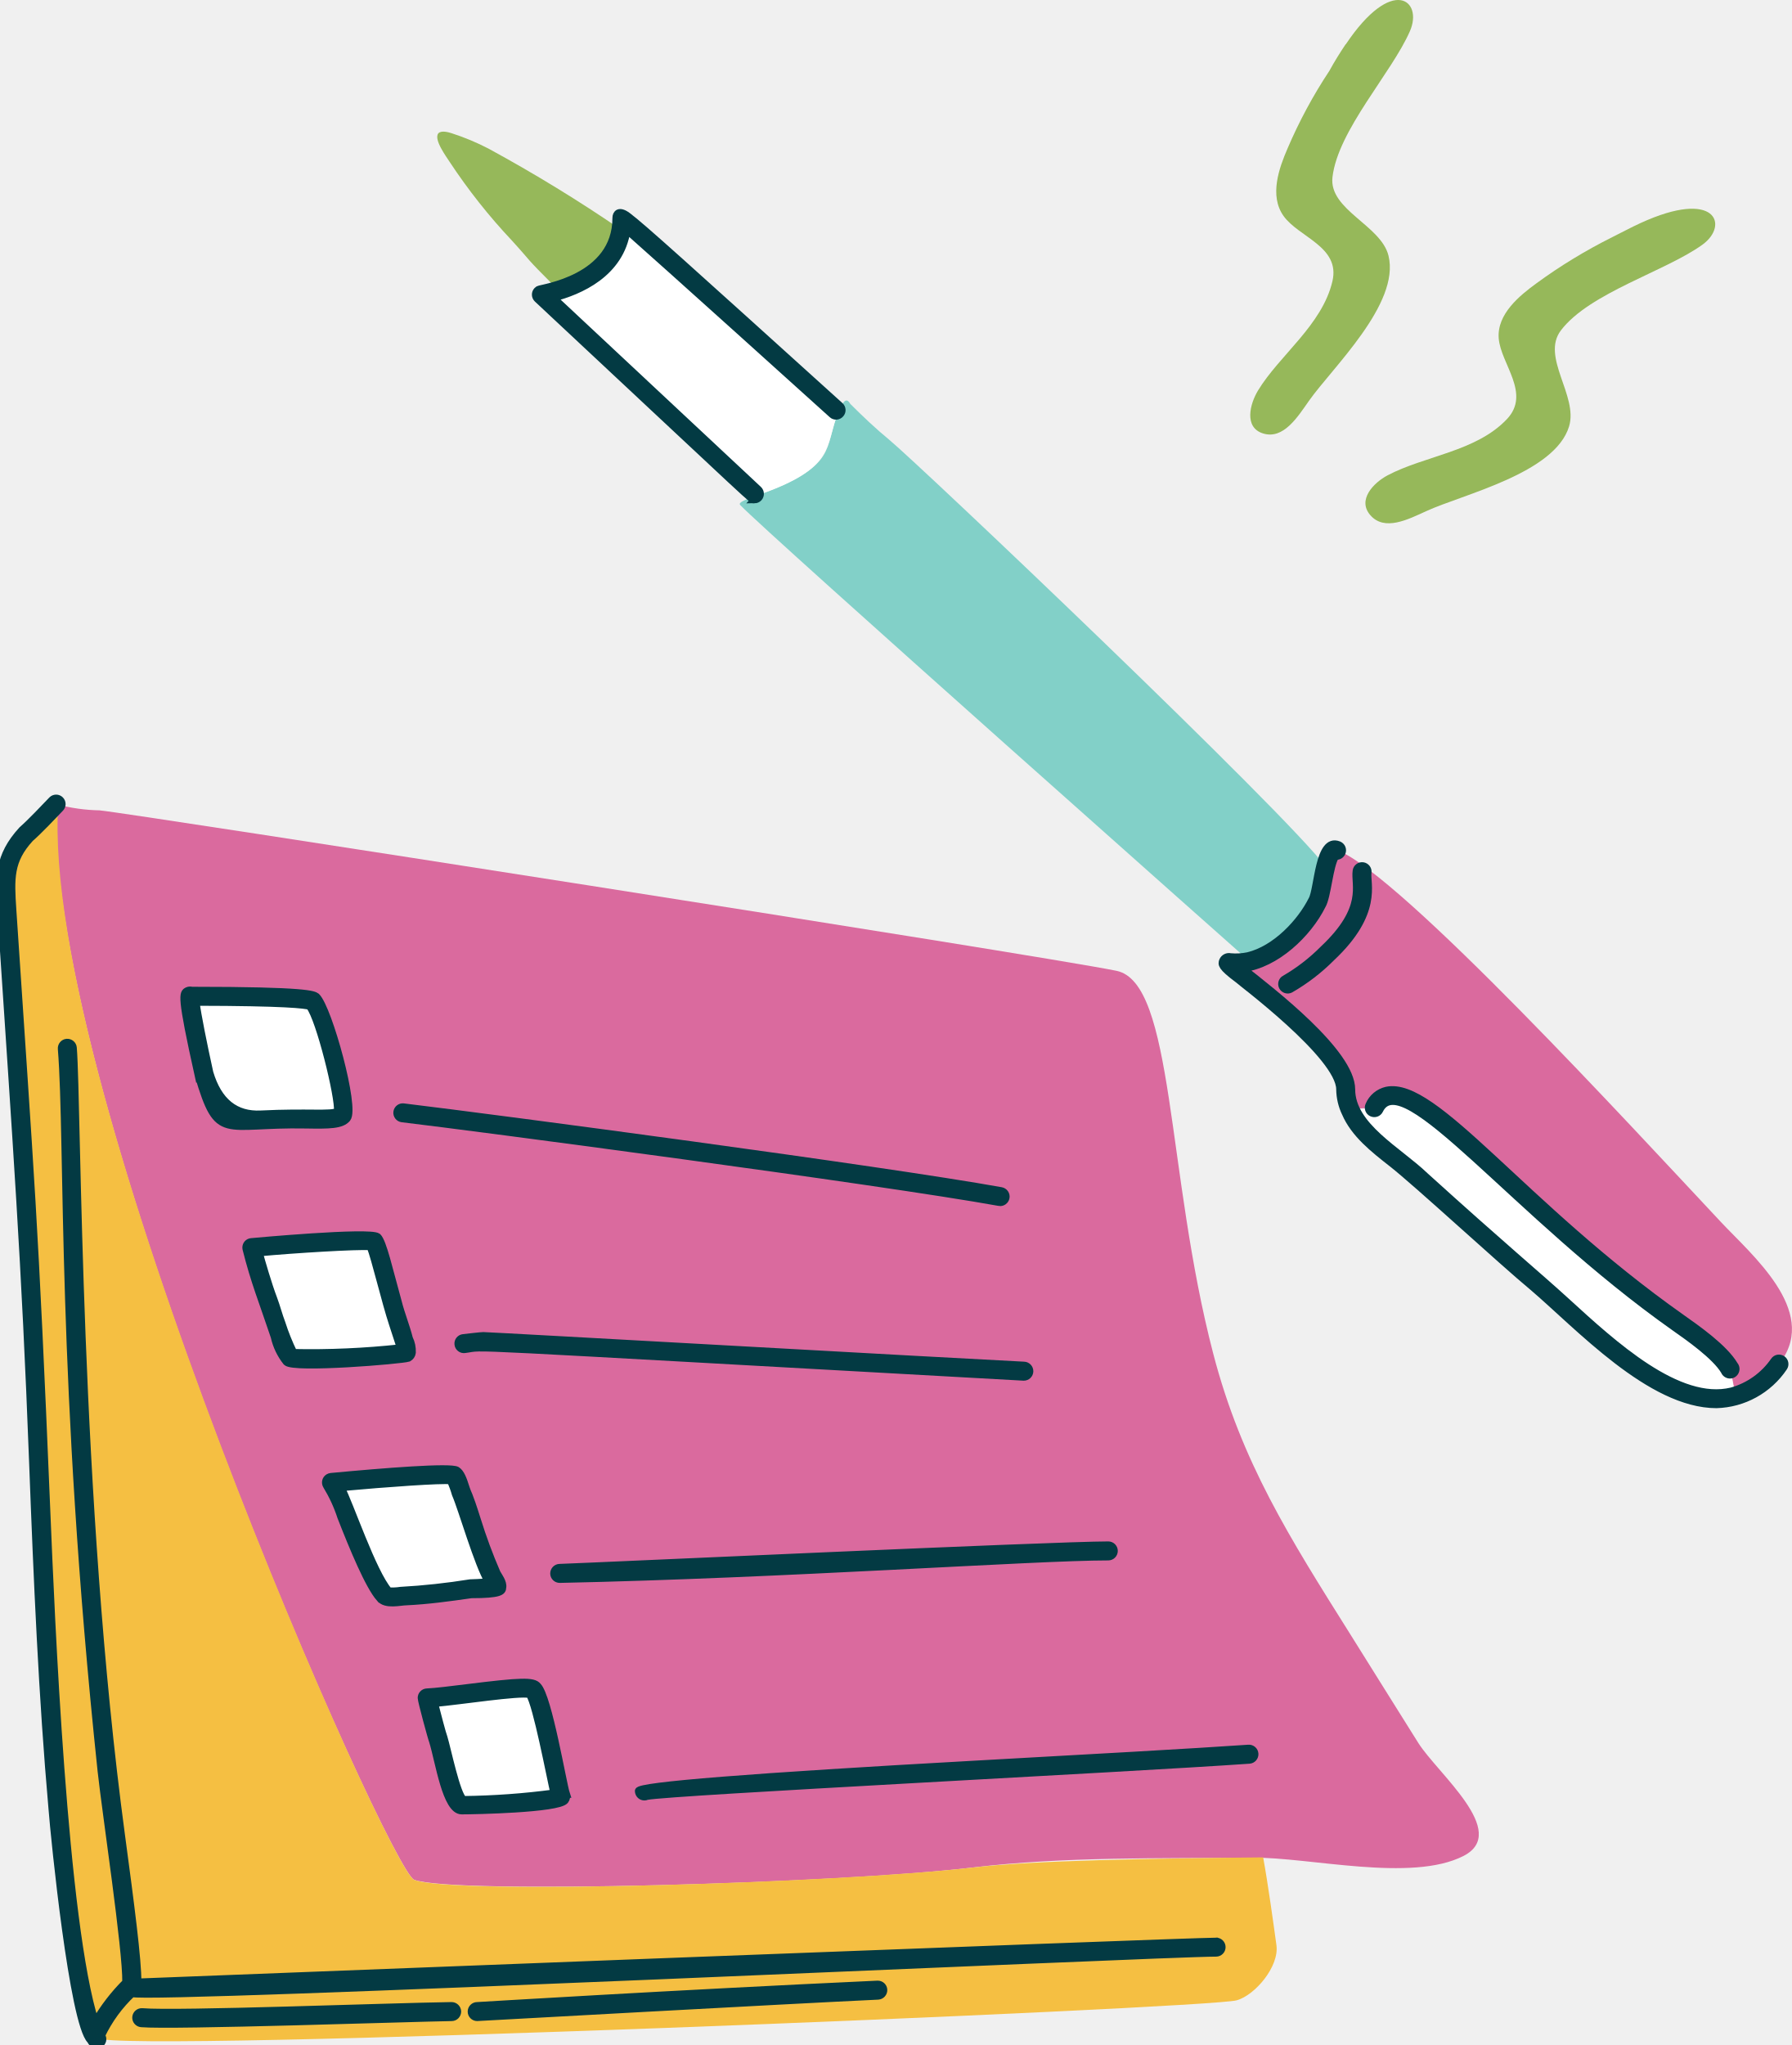
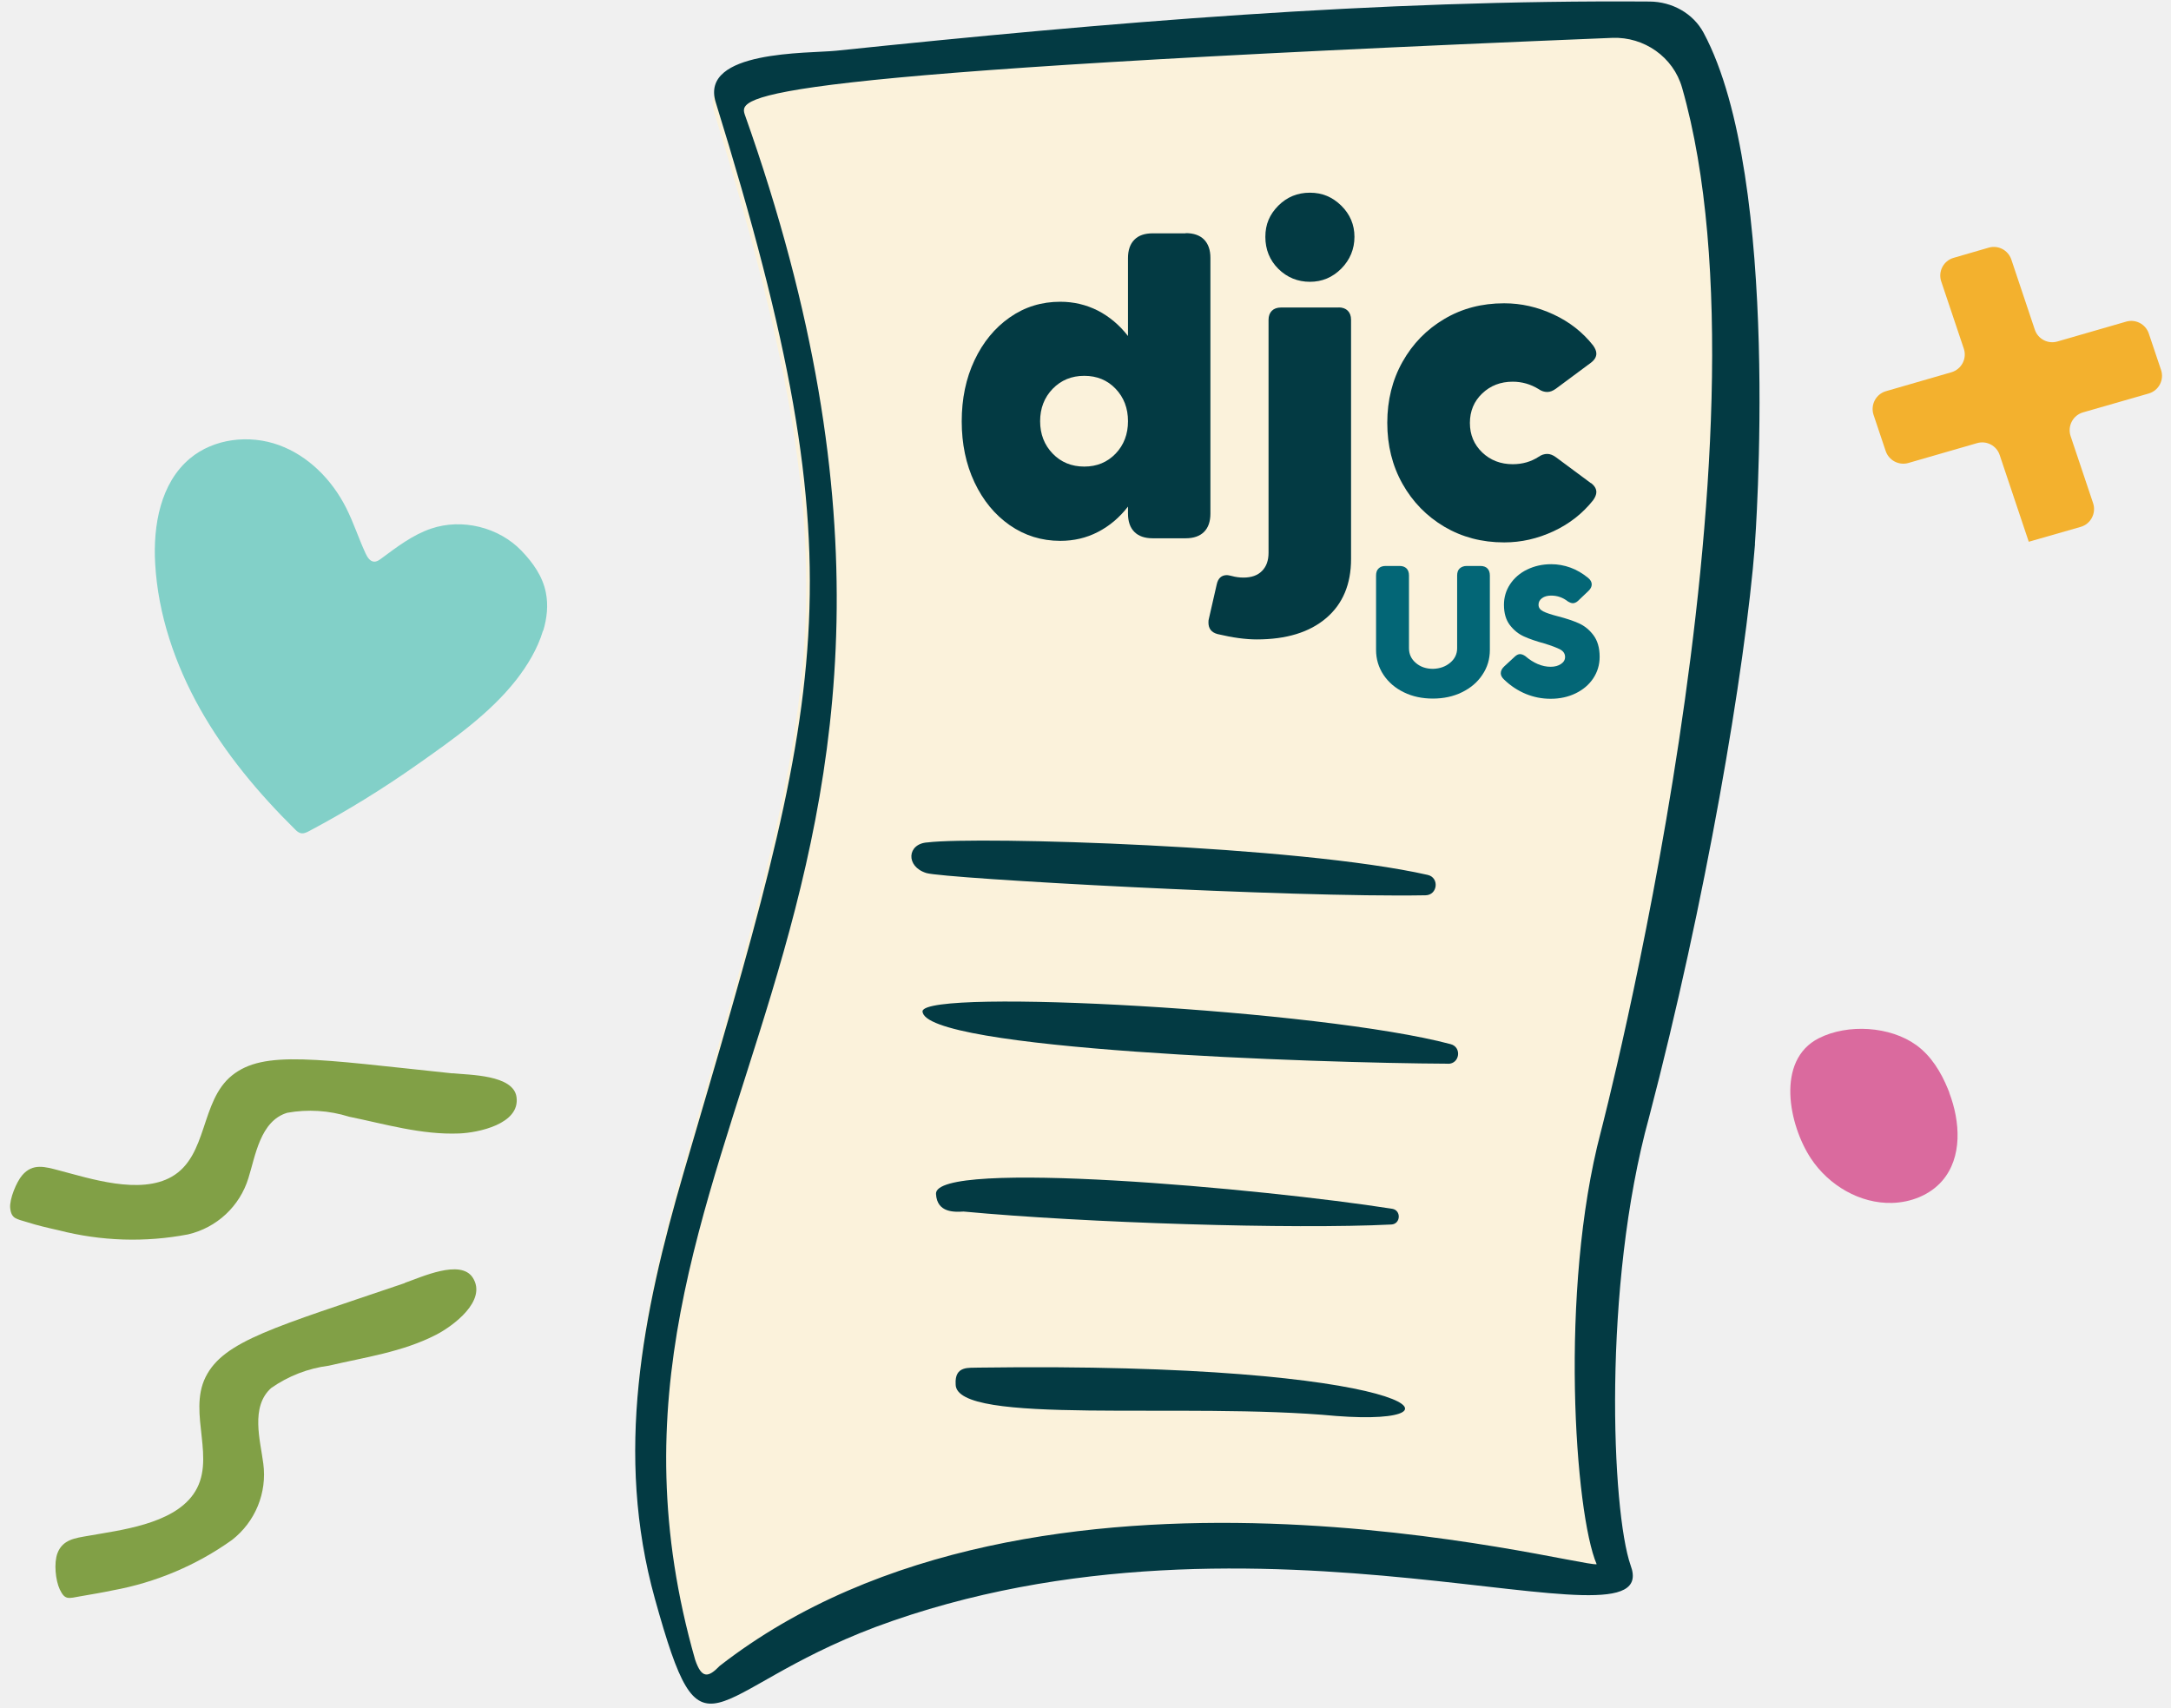
- <svg xmlns="http://www.w3.org/2000/svg" width="248" height="283" viewBox="0 0 248 283" fill="none">
-   <g clip-path="url(#clip0_180_286)">
-     <path d="M13.838 112.151C17.781 112.493 143.671 132.138 154.517 134.345C162.574 135.974 161.363 162.208 167.924 187.35C171.835 202.336 178.494 212.802 186.835 226.077C190.006 231.119 193.128 236.177 196.307 241.21C198.982 245.445 208.974 253.533 202.568 256.831C195.372 260.537 181.234 256.994 173.339 257.076C160.501 257.214 147.403 256.905 134.63 258.436C116.158 260.651 62.693 262.191 57.311 260.13C53.994 258.868 6.447 152.947 7.789 111.288C9.765 111.825 11.805 112.11 13.854 112.143L13.838 112.151Z" fill="#DA6A9E" />
-     <path d="M238.187 169.114C225.837 155.953 193.998 121.224 185.136 117.665C184.429 117.526 183.998 118.65 183.583 120.068C183.356 120.817 182.323 130.957 173.144 132.936C172.225 133.188 171.258 133.229 170.323 133.074C171.9 134.687 186.445 144.729 186.551 150.463C186.591 151.489 186.835 152.499 187.258 153.436L190.226 153.297C193.933 145.609 208.08 165.164 229.455 181.005C231.853 182.846 234.39 184.393 236.65 186.381C239.902 189.093 239.471 189.696 240.179 192.88C242.748 192.139 244.992 190.543 246.528 188.36C251.594 181.307 242.439 173.651 238.203 169.131L238.187 169.114Z" fill="#DA6A9E" />
-     <path d="M183.583 120.068C182.339 127.601 177.664 131.942 172.998 133.074C172.998 133.074 106.207 73.847 102.451 69.889C101.898 69.302 105.06 68.651 108.516 67.062C115.727 63.748 114.183 61.435 116.134 56.743C116.695 55.611 117.118 54.903 117.687 55.896C119.378 57.59 121.199 59.317 123.053 60.84C127.378 64.424 177.794 112.289 183.583 120.068Z" fill="#82D0C8" />
-     <path d="M227.04 30.876C237.536 26.055 239.325 31.169 235.65 33.841C230.577 37.53 220.007 40.503 216.04 45.716C213.235 49.397 218.446 54.764 217.17 58.999C215.21 65.507 202.519 68.39 197.413 70.728C194.884 71.884 191.624 73.562 189.657 71.29C187.819 69.172 190.104 66.81 192.055 65.776C197.193 63.063 204.307 62.502 208.56 58.006C211.926 54.455 207.722 50.374 207.43 46.84C207.153 43.443 210.373 40.87 212.649 39.208C215.942 36.797 219.438 34.672 223.089 32.847C224.495 32.147 225.78 31.454 227.04 30.876Z" fill="#96B85A" />
-     <path d="M186.258 6.141C192.714 -3.494 196.99 0.065 195.145 4.3C192.616 10.099 185.177 18.016 184.421 24.515C183.892 29.044 191.153 31.169 192.177 35.396C193.803 42.059 184.372 50.912 181.169 55.465C179.591 57.713 177.632 60.856 174.819 59.985C172.136 59.154 172.998 55.888 174.111 54.047C177.103 49.12 182.99 44.999 184.413 38.923C185.535 34.118 179.746 32.855 177.64 29.874C175.648 27.056 177.046 23.22 178.201 20.549C179.803 16.802 181.738 13.202 183.99 9.806C184.689 8.527 185.396 7.395 186.242 6.125L186.258 6.141Z" fill="#96B85A" />
-     <path d="M86.076 31.862C85.515 34.973 82.547 37.799 80.011 39.355C79.011 39.819 77.97 40.194 76.905 40.487V39.778C72.263 35.128 73.945 36.683 70.84 33.279C67.661 29.907 64.783 26.266 62.23 22.398C61.791 21.697 59.969 19.286 60.677 18.439C61.1 18.016 62.083 18.301 62.514 18.439C64.262 19.001 65.962 19.71 67.596 20.557C73.945 24.01 80.117 27.781 86.076 31.87V31.862Z" fill="#96B85A" />
-     <path d="M240.162 193.141C230.853 195.405 219.609 182.911 212.926 177.308C210.543 175.312 199.828 165.832 196.982 163.169C193.624 160.033 188.941 157.516 187.242 153.558L190.209 153.42C193.99 145.593 209.194 166.467 229.438 181.127C240.39 189.052 239.179 188.384 240.162 193.141Z" fill="white" />
-     <path d="M86.076 30.029C86.076 39.746 74.767 40.471 74.929 40.633C76.198 42.751 104.556 68.626 104.556 68.626C115.776 64.88 114.126 61.744 116.061 56.922C93.531 36.765 86.076 29.866 86.076 30.037V30.029Z" fill="white" />
-     <path d="M77.612 248.41C78.043 249.395 64.352 249.827 63.921 249.68C62.604 249.42 59.124 235.004 59.124 234.841C62.514 234.703 73.092 232.862 73.799 233.571C75.067 234.988 77.051 247.139 77.612 248.41Z" fill="white" />
-     <path d="M68.019 218.023C68.157 218.308 68.864 219.293 68.726 219.578C68.726 219.635 53.766 221.468 53.205 220.71C51.229 218.593 47.985 209.682 47.562 208.697C47.14 207.451 46.571 206.27 45.871 205.162C50.384 204.739 62.238 203.745 62.945 204.315C63.368 204.6 63.783 206.156 63.929 206.579C67.14 215.661 67.035 215.954 68.019 218.031V218.023Z" fill="white" />
-     <path d="M56.311 187.203C54.473 187.765 40.79 188.335 40.367 187.912C39.367 187.081 37.367 180.403 37.261 179.995C36.522 177.927 35.684 175.361 35.001 172.649C39.229 172.225 51.506 171.378 52.075 171.802C53.148 174.604 54.002 177.487 54.611 180.427C54.88 182.056 56.587 186.926 56.303 187.212L56.311 187.203Z" fill="white" />
-     <path d="M43.327 138.727C45.156 140.291 48.123 153.428 47.416 154.413C46.709 155.26 43.611 154.886 40.359 154.975C30.627 155.26 30.733 156.637 28.22 148.753C27.253 145.242 26.635 141.643 26.383 138.01C29.773 137.872 42.327 137.872 43.319 138.719L43.327 138.727Z" fill="white" />
-     <path d="M174.835 257.035C159.599 257.174 142.663 257.459 134.622 258.444C116.142 260.562 62.522 262.264 57.303 260.138C53.88 258.697 5.553 150.227 8.057 111.296C1.041 118.194 0.837 119.147 1.285 126.559C1.992 138.857 2.976 151.155 3.821 163.454C6.789 218.145 5.529 220.002 7.911 249.957C8.399 254.893 10.634 279.131 13.553 282.047C15.952 284.165 167.071 277.95 171.16 276.818C173.697 276.11 177.071 272.143 176.664 269.187C176.258 266.23 175.526 260.879 174.827 257.027L174.835 257.035Z" fill="#F5BF42" />
-     <path d="M168.339 268.649C164.038 268.649 19.066 274.302 19.066 274.302C19.098 271.304 18.09 263.567 16.789 253.908C10.521 207.369 10.781 153.2 10.13 145.006C10.098 144.558 9.7 144.224 9.252 144.257C8.805 144.29 8.472 144.689 8.504 145.137C9.561 158.331 8.277 190.828 14.009 245.095C14.659 251.041 17.505 269.863 17.423 274.318C15.781 275.955 14.35 277.804 13.187 279.815C8.813 266.23 7.057 223.349 6.464 209.112C4.756 167.99 4.285 163.942 1.764 125.948C1.472 121.55 1.35 119.106 4.187 116.012C5.301 115.059 7.309 112.933 8.334 111.858C8.659 111.54 8.659 111.027 8.35 110.709C8.033 110.384 7.521 110.384 7.203 110.693C7.187 110.709 7.179 110.718 7.163 110.734C6.138 111.809 4.163 113.886 3.057 114.847C-0.325 118.528 -0.163 121.525 0.13 126.054C2.325 159.219 3.472 174.425 4.529 202.36C5.147 218.674 5.838 234.792 7.212 250.308C7.537 254.518 10.114 279.97 12.521 282.34C13.22 283.741 14.74 282.617 14.041 281.689C15.09 279.498 16.529 277.527 18.293 275.865C20.521 276.778 160.753 270.27 168.314 270.27C168.762 270.27 169.127 269.904 169.127 269.456C169.127 269.008 168.762 268.641 168.314 268.641H168.331L168.339 268.649Z" fill="#033A43" stroke="#033A43" />
-     <path d="M19.553 280.035C19.106 279.995 18.773 279.604 18.805 279.156C18.846 278.708 19.236 278.374 19.684 278.406C24.489 278.814 53.547 277.69 62.498 277.559C62.945 277.559 63.311 277.918 63.327 278.358C63.327 278.806 62.978 279.18 62.531 279.188C56.628 279.286 23.879 280.41 19.553 280.035Z" fill="#033A43" stroke="#033A43" />
-     <path d="M66.043 279.188C65.596 279.188 65.23 278.822 65.23 278.374C65.23 277.926 65.596 277.559 66.043 277.559C66.205 277.559 92.824 275.914 121.459 274.595C121.906 274.579 122.289 274.921 122.305 275.369C122.321 275.816 121.98 276.199 121.524 276.224C109.5 276.778 66.092 279.188 66.035 279.188H66.043Z" fill="#033A43" stroke="#033A43" />
-     <path d="M27.448 148.85C24.944 137.595 25.277 137.432 25.952 137.098C26.139 137.016 26.351 137 26.546 137.057C42.611 137.057 43.383 137.619 43.806 137.912C45.497 139.59 49.262 153.33 48.05 154.788C47.278 155.716 45.562 155.725 42.343 155.668C30.798 155.448 30.229 158.152 27.456 148.842L27.448 148.85ZM27.123 138.694C27.326 140.364 28.18 144.615 29.025 148.443C30.218 152.445 32.578 154.356 36.107 154.177C42.668 153.851 45.782 154.307 46.717 153.802C46.92 151.872 44.229 140.967 42.839 139.248C42.253 139.061 39.522 138.702 27.115 138.686L27.123 138.694Z" fill="#033A43" stroke="#033A43" />
-     <path d="M39.644 188.49C38.831 187.464 38.253 186.267 37.969 184.988C36.318 180.061 35.196 177.357 34.066 172.844C33.961 172.405 34.221 171.965 34.66 171.859C34.7 171.851 34.733 171.843 34.773 171.843C34.936 171.826 51.164 170.32 52.278 171.15C53.026 171.883 53.855 175.695 55.116 180.207C55.53 181.86 56.213 183.514 56.644 185.216C56.945 185.827 57.083 186.503 57.051 187.187C57.01 187.513 56.815 187.79 56.53 187.944C55.538 188.262 40.644 189.5 39.652 188.498L39.644 188.49ZM40.652 187.187C45.571 187.285 50.498 187.065 55.392 186.535C55.392 186.511 54.441 183.53 54.335 183.221C53.343 180.24 51.896 174.115 51.246 172.511C49.457 172.372 40.652 172.91 35.871 173.358C36.188 174.514 37.139 177.813 37.863 179.702C38.294 180.842 38.595 182.048 39.001 183.098C39.449 184.499 40.001 185.868 40.644 187.195L40.652 187.187Z" fill="#033A43" stroke="#033A43" />
-     <path d="M52.555 221.191C51.026 219.448 48.88 214.26 47.188 209.935C46.693 208.412 46.018 206.954 45.188 205.586C44.953 205.203 45.066 204.698 45.449 204.462C45.554 204.397 45.676 204.356 45.806 204.34C53.262 203.639 62.327 202.922 63.238 203.46C63.775 203.818 64.091 204.6 64.506 205.928C64.783 206.824 64.799 206.335 66.035 210.261C66.815 212.786 67.734 215.261 68.783 217.68C68.986 218.071 69.71 218.975 69.563 219.692C69.547 220.246 69.271 220.669 65.222 220.669C62.23 221.101 59.197 221.516 56.23 221.655C55.425 221.655 53.335 222.217 52.571 221.183L52.555 221.191ZM47.213 205.854C48.384 208.029 51.587 217.623 53.815 220.173C54.359 220.205 54.904 220.181 55.441 220.099C58.669 219.92 61.88 219.57 65.075 219.057C65.4 219.057 66.701 218.992 67.596 218.918C66.1 216.442 63.978 208.933 63.035 206.759C62.856 206.123 62.628 205.504 62.352 204.902C61.002 204.755 53.839 205.252 47.205 205.854H47.213Z" fill="#033A43" stroke="#033A43" />
-     <path d="M78.385 248.288C77.913 246.879 75.905 234.792 74.425 233.326C73.807 232.585 72.149 232.626 64.579 233.57C62.36 233.847 60.254 234.108 59.091 234.157C58.652 234.173 58.311 234.532 58.311 234.971C58.311 235.379 59.701 240.51 59.896 240.998C60.758 243.8 61.718 250.585 63.896 250.585C65.693 250.585 77.173 250.356 78.206 249.176C78.401 248.923 78.458 248.589 78.377 248.288H78.385ZM64.165 249.045C63.222 248.426 61.896 241.943 61.441 240.469C61.246 239.98 60.514 237.187 60.14 235.721C63.701 235.411 71.848 234.132 73.279 234.483C74.254 235.843 76.173 246.056 76.677 248.141C72.531 248.695 68.36 248.996 64.173 249.045H64.165Z" fill="#033A43" stroke="#033A43" />
-     <path d="M138.281 166.386C121.719 163.405 65.758 156.001 55.644 154.804C55.197 154.747 54.888 154.332 54.945 153.892C55.002 153.46 55.4 153.143 55.831 153.192C68.677 154.739 122.15 161.833 138.566 164.789C139.005 164.871 139.305 165.294 139.224 165.734C139.143 166.174 138.72 166.475 138.281 166.394V166.386Z" fill="#033A43" stroke="#033A43" />
-     <path d="M141.671 190.567C59.197 185.99 67.742 186.332 64.303 186.747C63.856 186.804 63.449 186.478 63.401 186.031C63.343 185.583 63.669 185.175 64.116 185.126C64.856 185.037 66.596 184.841 66.897 184.841C67.799 184.841 132.76 188.498 141.72 188.938C142.167 188.946 142.525 189.321 142.517 189.769C142.509 190.217 142.135 190.575 141.688 190.567H141.671Z" fill="#033A43" stroke="#033A43" />
-     <path d="M77.474 218.552C77.027 218.552 76.653 218.202 76.653 217.754C76.653 217.306 77.002 216.931 77.458 216.923C82.368 216.76 145.826 213.812 153.395 213.812C153.842 213.812 154.208 214.178 154.208 214.626C154.208 215.074 153.842 215.441 153.395 215.441C143.11 215.441 108.686 217.9 77.482 218.552H77.474Z" fill="#033A43" stroke="#033A43" />
-     <path d="M88.369 247.848C88.369 247.11 103.898 245.877 134.956 244.15C150.631 243.279 165.436 242.456 172.802 241.943C173.25 241.911 173.64 242.253 173.672 242.701C173.705 243.149 173.363 243.539 172.916 243.572C155.826 244.769 92.84 247.929 89.531 248.581C89.125 248.776 88.637 248.597 88.45 248.19C88.401 248.084 88.369 247.962 88.369 247.84V247.848Z" fill="#033A43" stroke="#033A43" />
-     <path d="M177.851 135.453C179.786 134.329 181.567 132.952 183.144 131.364C189.226 125.655 187.429 122.478 187.713 120.515C187.779 120.068 188.193 119.758 188.632 119.823C189.079 119.888 189.388 120.304 189.323 120.744C189.104 122.275 190.901 126.314 184.282 132.529C182.591 134.231 180.673 135.705 178.591 136.902C178.193 137.106 177.697 136.943 177.494 136.544C177.29 136.145 177.453 135.648 177.851 135.445V135.453Z" fill="#033A43" stroke="#033A43" />
-     <path d="M238.666 189.744C237.431 187.659 233.723 185.061 231.739 183.669C209.609 168.047 194.104 147.083 190.941 153.64C190.746 154.047 190.258 154.21 189.852 154.014C189.445 153.819 189.283 153.33 189.478 152.923C189.917 151.888 190.827 151.139 191.917 150.887C198.624 149.494 210.69 166.809 232.666 182.325C234.943 183.929 238.65 186.527 240.057 188.906C240.357 189.248 240.317 189.769 239.975 190.07C239.634 190.372 239.114 190.331 238.813 189.989C238.748 189.916 238.699 189.834 238.666 189.744Z" fill="#033A43" stroke="#033A43" />
-     <path d="M104.426 69.147C103.947 69.147 105.947 70.858 74.376 41.366C74.051 41.057 74.027 40.544 74.336 40.218C74.393 40.161 74.458 40.104 74.523 40.063C74.929 39.827 85.263 38.581 85.263 30.168C85.263 29.557 85.686 29.003 86.873 29.891C88.873 31.389 94.995 36.928 116.248 56.141C116.589 56.434 116.63 56.947 116.329 57.289C116.036 57.631 115.524 57.672 115.183 57.37C115.175 57.362 115.166 57.354 115.158 57.346C113.443 55.79 92.068 36.512 86.767 31.837C85.873 37.897 80.165 40.308 76.604 41.228L104.971 67.747C105.296 68.056 105.312 68.569 105.012 68.895C104.857 69.058 104.638 69.156 104.418 69.156L104.426 69.147Z" fill="#033A43" stroke="#033A43" />
-     <path d="M237.569 194.371C228.414 194.371 218.454 183.481 212.113 178.081C207.974 174.661 196.096 163.698 192.665 161.01C190.096 158.999 187.445 156.914 186.209 154.039C185.713 153.012 185.453 151.888 185.437 150.748C185.437 146.13 171.648 135.86 171.29 135.493C168.965 133.759 169.079 133.417 169.225 132.977C169.396 132.545 169.859 132.309 170.306 132.415C171.111 132.488 171.924 132.439 172.721 132.276C176.599 131.34 180.038 127.593 181.583 124.514C182.429 123.081 182.453 115.775 185.291 116.916C185.705 117.087 185.909 117.559 185.738 117.974C185.6 118.325 185.242 118.528 184.868 118.479C184.006 119.717 183.738 124.067 182.998 125.305C181.047 129.222 176.624 133.474 172.03 134.027C176.079 137.228 187.063 145.674 187.063 150.756C187.063 155.839 193.535 159.178 197.25 162.745C207.901 172.397 212.877 176.518 216.788 180.093C223.341 186.088 232.3 194.305 239.675 192.505C242.057 191.838 244.138 190.355 245.545 188.311C245.797 187.936 246.309 187.847 246.675 188.099C247.049 188.352 247.138 188.865 246.886 189.231C244.789 192.351 241.309 194.273 237.553 194.371H237.569Z" fill="#033A43" stroke="#033A43" />
-   </g>
-   <defs>
-     <clipPath id="clip0_180_286">
-       <rect width="248" height="283" fill="white" />
-     </clipPath>
-   </defs>
+ <svg xmlns="http://www.w3.org/2000/svg" width="211" height="166" viewBox="0 0 211 166" fill="none">
+   <path d="M168.07 53.26C167.13 65.37 163.35 87.63 158.01 108.21C153.58 124.44 154.47 145.94 156.26 151.13C159.65 160.27 121.09 143.32 84.57 157.05C68.28 163.27 68.25 171.03 63.65 154.34C59.81 140.43 62.47 127.07 66.37 113.52C79.76 67.39 83.5 56.77 69.42 10.94C67.89 5.94 78.22 6.28 80.86 6C106.68 3.29 132.11 1.09 158.09 1.29C160.21 1.29 162.21 2.41 163.21 4.3C170.67 18.36 168.07 53.27 168.07 53.27V53.26Z" fill="#FBF2DB" />
+   <path d="M170.57 52.88C169.61 65.16 165.74 87.74 160.27 108.61C155.73 125.07 156.64 146.88 158.48 152.15C161.95 161.42 122.46 144.23 85.07 158.15C68.4 164.46 68.36 172.33 63.65 155.4C59.72 141.29 62.44 127.74 66.44 113.99C80.15 67.2 83.98 56.43 69.56 9.94C67.99 4.87 78.56 5.21 81.27 4.93C107.71 2.18 133.74 -0.04 160.34 0.15C162.51 0.17 164.56 1.29 165.58 3.2C173.22 17.46 170.56 52.87 170.56 52.87M163.48 8.52C162.63 5.54 159.79 3.56 156.7 3.68C72.63 7.11 71.77 9.3 72.38 11.12C100.11 89.2 53.16 110.9 67.56 161.32C68.19 163.18 68.83 163.08 69.95 161.92C100.79 137.92 153.27 152.35 155.18 152.04C153.07 147.14 151.52 125.44 155.58 110.03C155.58 110.03 173.2 42.53 163.48 8.52Z" fill="#033A43" />
+   <path d="M140.74 103.39C127.91 103.33 89.63 102.03 89.66 98.28C90.02 96.04 128.4 98.13 140.99 101.49C142.09 101.78 141.88 103.4 140.74 103.4V103.39Z" fill="#033A43" />
+   <path d="M138.76 85.04C139.91 85.3 139.73 87 138.55 87.02C125.51 87.26 91.77 85.39 90.04 84.86C87.99 84.23 88.15 81.99 90.16 81.88C95.05 81.28 126.16 82.18 138.76 85.04Z" fill="#033A43" />
+   <path d="M129.86 137.63C115.12 136.24 92.83 138.63 92.88 134.54C92.77 132.69 94.23 132.98 95.09 132.93C137.89 132.34 143.72 138.7 129.86 137.63Z" fill="#033A43" />
+   <path d="M135.21 119.02C125.73 119.5 105.46 118.87 93.65 117.76C92.79 117.81 91.07 117.91 90.97 116.05C90.77 112.62 122.74 115.52 135.3 117.49C136.21 117.63 136.14 118.98 135.22 119.02H135.21Z" fill="#033A43" />
+   <path d="M143.87 55.01C144.17 55.01 144.41 55.09 144.56 55.25C144.72 55.41 144.8 55.64 144.8 55.94V63.17C144.8 64.06 144.56 64.87 144.07 65.59C143.59 66.32 142.92 66.88 142.08 67.29C141.24 67.7 140.3 67.9 139.26 67.9C138.22 67.9 137.28 67.7 136.44 67.29C135.6 66.88 134.94 66.31 134.46 65.59C133.98 64.86 133.74 64.06 133.74 63.17V55.94C133.74 55.64 133.82 55.4 133.99 55.25C134.15 55.09 134.38 55.01 134.67 55.01H136.02C136.31 55.01 136.54 55.09 136.7 55.25C136.86 55.41 136.94 55.64 136.94 55.94V63.01C136.94 63.58 137.16 64.06 137.61 64.44C138.05 64.82 138.61 65.01 139.28 65.01C139.95 64.99 140.5 64.79 140.95 64.41C141.39 64.04 141.62 63.57 141.62 63.01V55.94C141.62 55.64 141.7 55.4 141.87 55.25C142.04 55.1 142.26 55.01 142.55 55.01H143.9H143.87Z" fill="#036676" />
+   <path d="M149.97 59.42C150.27 59.57 150.74 59.73 151.4 59.9C152.22 60.11 152.9 60.34 153.44 60.58C153.98 60.82 154.46 61.2 154.86 61.73C155.26 62.26 155.47 62.96 155.47 63.84C155.47 64.61 155.26 65.31 154.85 65.93C154.44 66.55 153.86 67.04 153.14 67.39C152.42 67.74 151.61 67.92 150.72 67.92C149.83 67.92 149.07 67.76 148.3 67.45C147.53 67.13 146.82 66.67 146.18 66.05C145.97 65.85 145.86 65.65 145.86 65.44C145.86 65.19 145.98 64.97 146.21 64.76L147.26 63.79C147.42 63.65 147.58 63.58 147.73 63.58C147.88 63.58 148.05 63.64 148.24 63.77C149.05 64.46 149.87 64.81 150.71 64.81C151.11 64.81 151.44 64.72 151.71 64.54C151.98 64.36 152.11 64.13 152.11 63.86C152.11 63.54 151.95 63.3 151.64 63.13C151.32 62.96 150.8 62.76 150.08 62.54C149.3 62.33 148.64 62.1 148.11 61.86C147.58 61.62 147.12 61.25 146.74 60.75C146.36 60.25 146.17 59.6 146.17 58.79C146.17 58.05 146.37 57.38 146.77 56.78C147.17 56.18 147.72 55.7 148.42 55.36C149.12 55.02 149.9 54.84 150.75 54.84H150.77C151.4 54.84 152.02 54.95 152.63 55.17C153.24 55.39 153.81 55.73 154.35 56.17C154.58 56.36 154.7 56.57 154.7 56.8C154.7 57.03 154.59 57.24 154.37 57.45L153.35 58.42C153.19 58.56 153.02 58.63 152.86 58.63C152.73 58.63 152.57 58.57 152.37 58.45C151.9 58.08 151.36 57.89 150.76 57.89C150.4 57.89 150.1 57.97 149.87 58.14C149.64 58.31 149.53 58.52 149.53 58.78C149.53 59.06 149.68 59.27 149.98 59.42H149.97Z" fill="#036676" />
+   <path d="M115.24 22.66C116.01 22.66 116.61 22.87 117.02 23.28C117.43 23.7 117.64 24.29 117.64 25.06V49.92C117.64 50.7 117.43 51.29 117.02 51.7C116.61 52.11 116.01 52.32 115.24 52.32H112.03C111.25 52.32 110.66 52.11 110.25 51.7C109.84 51.29 109.63 50.69 109.63 49.92V49.24C108.8 50.31 107.83 51.13 106.7 51.71C105.58 52.29 104.36 52.57 103.05 52.57C101.23 52.57 99.6 52.06 98.14 51.05C96.68 50.03 95.54 48.64 94.71 46.88C93.88 45.12 93.47 43.14 93.47 40.95C93.47 38.76 93.88 36.78 94.71 35.02C95.54 33.26 96.68 31.87 98.14 30.85C99.6 29.83 101.23 29.33 103.05 29.33C104.36 29.33 105.57 29.62 106.7 30.19C107.82 30.77 108.8 31.59 109.63 32.66V25.08C109.63 24.31 109.84 23.71 110.25 23.3C110.66 22.88 111.26 22.68 112.03 22.68H115.24V22.66ZM108.43 44.09C109.23 43.25 109.63 42.2 109.63 40.94C109.63 39.68 109.23 38.63 108.43 37.79C107.63 36.95 106.61 36.53 105.38 36.53C104.15 36.53 103.13 36.95 102.31 37.79C101.5 38.63 101.09 39.68 101.09 40.94C101.09 42.2 101.5 43.25 102.31 44.09C103.12 44.93 104.15 45.35 105.38 45.35C106.61 45.35 107.62 44.93 108.43 44.09Z" fill="#033A43" />
+   <path d="M130.11 29.88C130.48 29.88 130.78 29.99 130.99 30.2C131.2 30.41 131.31 30.71 131.31 31.08V54.33C131.31 56.79 130.5 58.71 128.89 60.08C127.27 61.46 125.02 62.15 122.14 62.15C121.07 62.15 119.8 61.98 118.33 61.63C117.74 61.47 117.45 61.1 117.45 60.51C117.45 60.35 117.46 60.23 117.49 60.15L118.25 56.82C118.38 56.2 118.72 55.9 119.25 55.9C119.33 55.9 119.48 55.93 119.69 55.98C120.09 56.09 120.48 56.14 120.85 56.14C121.62 56.14 122.23 55.93 122.65 55.5C123.08 55.07 123.29 54.48 123.29 53.74V31.09C123.29 30.72 123.4 30.42 123.61 30.21C123.82 30 124.12 29.89 124.49 29.89H130.1L130.11 29.88ZM124.24 26.13C123.4 25.29 122.98 24.25 122.98 23.02C122.98 21.79 123.4 20.84 124.24 19.99C125.08 19.15 126.1 18.73 127.31 18.73C128.52 18.73 129.5 19.15 130.36 19.99C131.21 20.83 131.64 21.84 131.64 23.02C131.64 24.2 131.21 25.25 130.36 26.11C129.5 26.97 128.49 27.39 127.31 27.39C126.13 27.39 125.09 26.97 124.24 26.13Z" fill="#033A43" />
+   <path d="M154.63 46.95C154.98 47.22 155.15 47.51 155.15 47.83C155.15 48.07 155.04 48.34 154.83 48.63C153.81 49.91 152.53 50.92 150.98 51.64C149.43 52.36 147.84 52.72 146.21 52.72H146.17C144.03 52.72 142.1 52.21 140.38 51.2C138.66 50.18 137.3 48.79 136.31 47.03C135.32 45.27 134.83 43.29 134.83 41.1C134.83 38.91 135.32 36.93 136.31 35.17C137.3 33.41 138.65 32.02 140.38 31C142.1 29.98 144.03 29.48 146.17 29.48H146.21C147.84 29.48 149.43 29.84 150.98 30.56C152.53 31.28 153.81 32.28 154.83 33.57C155.04 33.86 155.15 34.13 155.15 34.37C155.15 34.69 154.98 34.98 154.63 35.25L151.22 37.78C150.93 37.99 150.65 38.1 150.38 38.1C150.09 38.1 149.81 38.01 149.54 37.82C148.76 37.34 147.92 37.1 147.02 37.1C145.84 37.1 144.86 37.48 144.06 38.24C143.26 39 142.86 39.96 142.86 41.11C142.86 42.26 143.26 43.21 144.06 43.98C144.86 44.74 145.85 45.12 147.02 45.12C147.96 45.12 148.8 44.88 149.54 44.4C149.81 44.21 150.09 44.12 150.38 44.12C150.65 44.12 150.93 44.23 151.22 44.44L154.63 46.97V46.95Z" fill="#033A43" />
+   <path d="M52.8 61.29C53.16 60.08 53.3 58.82 53.05 57.59C52.74 56.01 51.78 54.67 50.68 53.53C48.48 51.24 44.91 50.36 41.9 51.38C40.1 51.99 38.57 53.17 37.04 54.3C36.84 54.45 36.61 54.61 36.35 54.59C35.96 54.57 35.71 54.17 35.54 53.81C34.86 52.35 34.37 50.8 33.64 49.36C32.26 46.63 29.97 44.3 27.1 43.26C24.23 42.22 20.79 42.61 18.45 44.57C15.6 46.96 14.87 51.06 15.08 54.77C15.36 59.74 17.01 64.57 19.45 68.91C21.89 73.24 25.12 77.1 28.66 80.6C28.82 80.76 29 80.93 29.22 80.98C29.51 81.05 29.81 80.91 30.08 80.76C33.73 78.82 37.26 76.64 40.63 74.26C44.01 71.88 47.59 69.37 50.16 66.1C51.23 64.73 52.25 63.07 52.77 61.31L52.8 61.29Z" fill="#82D0C8" />
+   <path d="M197.161 52.662L202.221 51.212C203.201 50.932 203.751 49.882 203.431 48.912L201.241 42.382C200.921 41.412 201.471 40.362 202.451 40.082L208.821 38.252C209.811 37.972 210.361 36.922 210.031 35.952L208.841 32.412C208.531 31.502 207.561 30.992 206.641 31.262L199.961 33.192C199.041 33.462 198.061 32.952 197.761 32.032L195.481 25.222C195.171 24.312 194.201 23.802 193.281 24.072L189.871 25.062C188.891 25.342 188.341 26.392 188.671 27.362L190.861 33.882C191.191 34.852 190.641 35.892 189.661 36.182L183.301 38.022C182.321 38.302 181.771 39.352 182.091 40.322L183.271 43.842C183.581 44.752 184.551 45.262 185.471 45.002L192.151 43.072C193.071 42.802 194.051 43.312 194.351 44.232L197.181 52.672L197.161 52.662Z" fill="#F3B12E" />
+   <path d="M44 104.32C45.64 104.49 49.9 104.46 50.2 106.63C50.57 109.26 46.46 110.1 44.63 110.17C40.97 110.32 37.4 109.25 33.92 108.54C31.98 107.93 29.92 107.8 27.92 108.16C25.28 108.95 24.82 112.38 24.14 114.52C23.3 117.25 21.07 119.33 18.28 119.98C14.11 120.78 9.82 120.64 5.7 119.58C4.67 119.35 3.63 119.11 2.63 118.79C1.63 118.47 1.1 118.5 0.99 117.41C0.91 116.55 1.6 114.88 2.16 114.23C3.19 113.03 4.39 113.41 5.73 113.76C8.73 114.54 13.59 116.16 16.7 114.37C20.23 112.33 19.45 107.02 22.55 104.53C25.65 102.04 30.69 102.94 43.98 104.33L44 104.32Z" fill="#81A046" />
+   <path d="M39.35 124.69C40.93 124.15 44.77 122.34 45.95 124.19C47.38 126.43 44.01 128.9 42.38 129.74C39.11 131.42 35.43 131.93 31.97 132.74C29.95 133 28.03 133.74 26.36 134.91C24.31 136.74 25.31 140.04 25.59 142.26C25.97 145.1 24.81 147.92 22.55 149.68C19.09 152.15 15.13 153.82 10.96 154.58C9.92 154.8 8.88 154.97 7.85 155.15C6.65 155.36 6.32 155.56 5.81 154.49C5.39 153.6 5.23 151.92 5.58 150.98C6.09 149.63 7.31 149.5 8.57 149.28C11.63 148.73 16.72 148.18 18.79 145.24C21.14 141.92 18.21 137.42 19.98 133.85C21.74 130.31 26.72 129.01 39.35 124.71V124.69Z" fill="#81A046" />
+   <path d="M189.457 106.191C189.417 106.081 189.377 105.981 189.327 105.871C188.657 104.221 187.697 102.641 186.257 101.591C183.707 99.741 179.587 99.491 176.777 100.911C172.547 103.051 173.867 109.391 176.017 112.621C177.747 115.221 180.777 117.011 183.897 116.921C185.727 116.871 187.577 116.151 188.767 114.771C190.737 112.491 190.527 109.041 189.447 106.201L189.457 106.191Z" fill="#DA6A9E" />
</svg>
